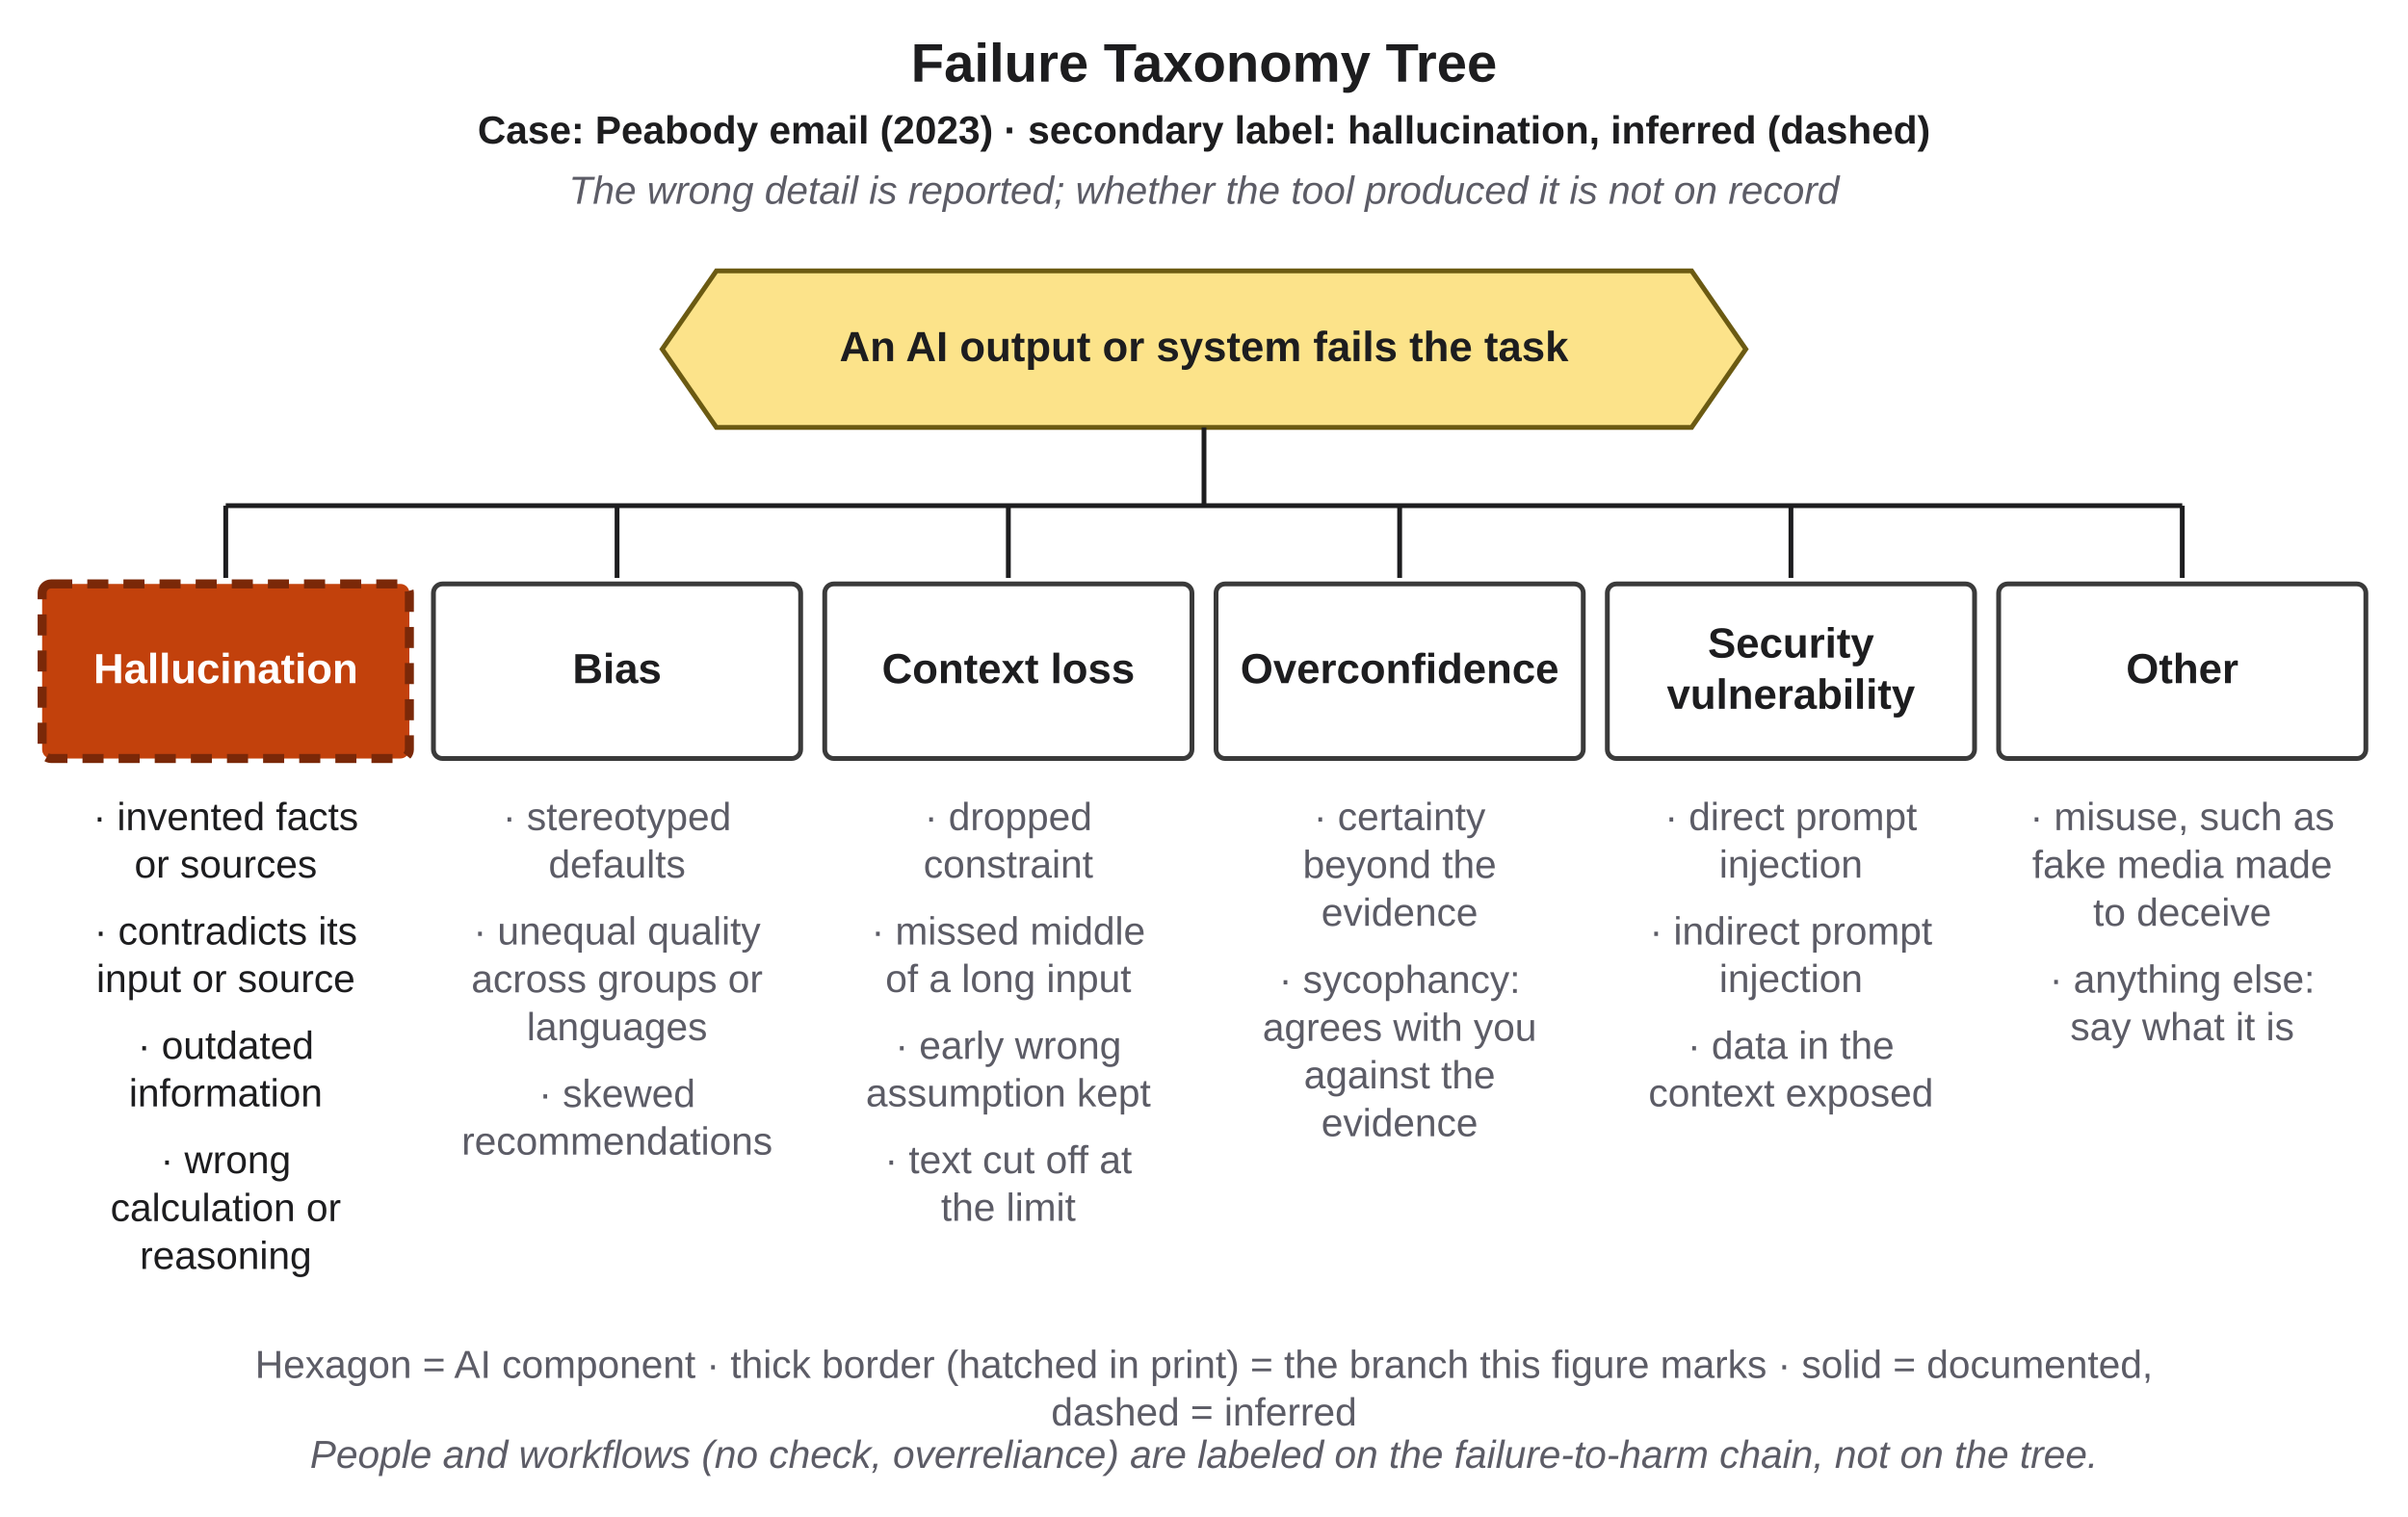
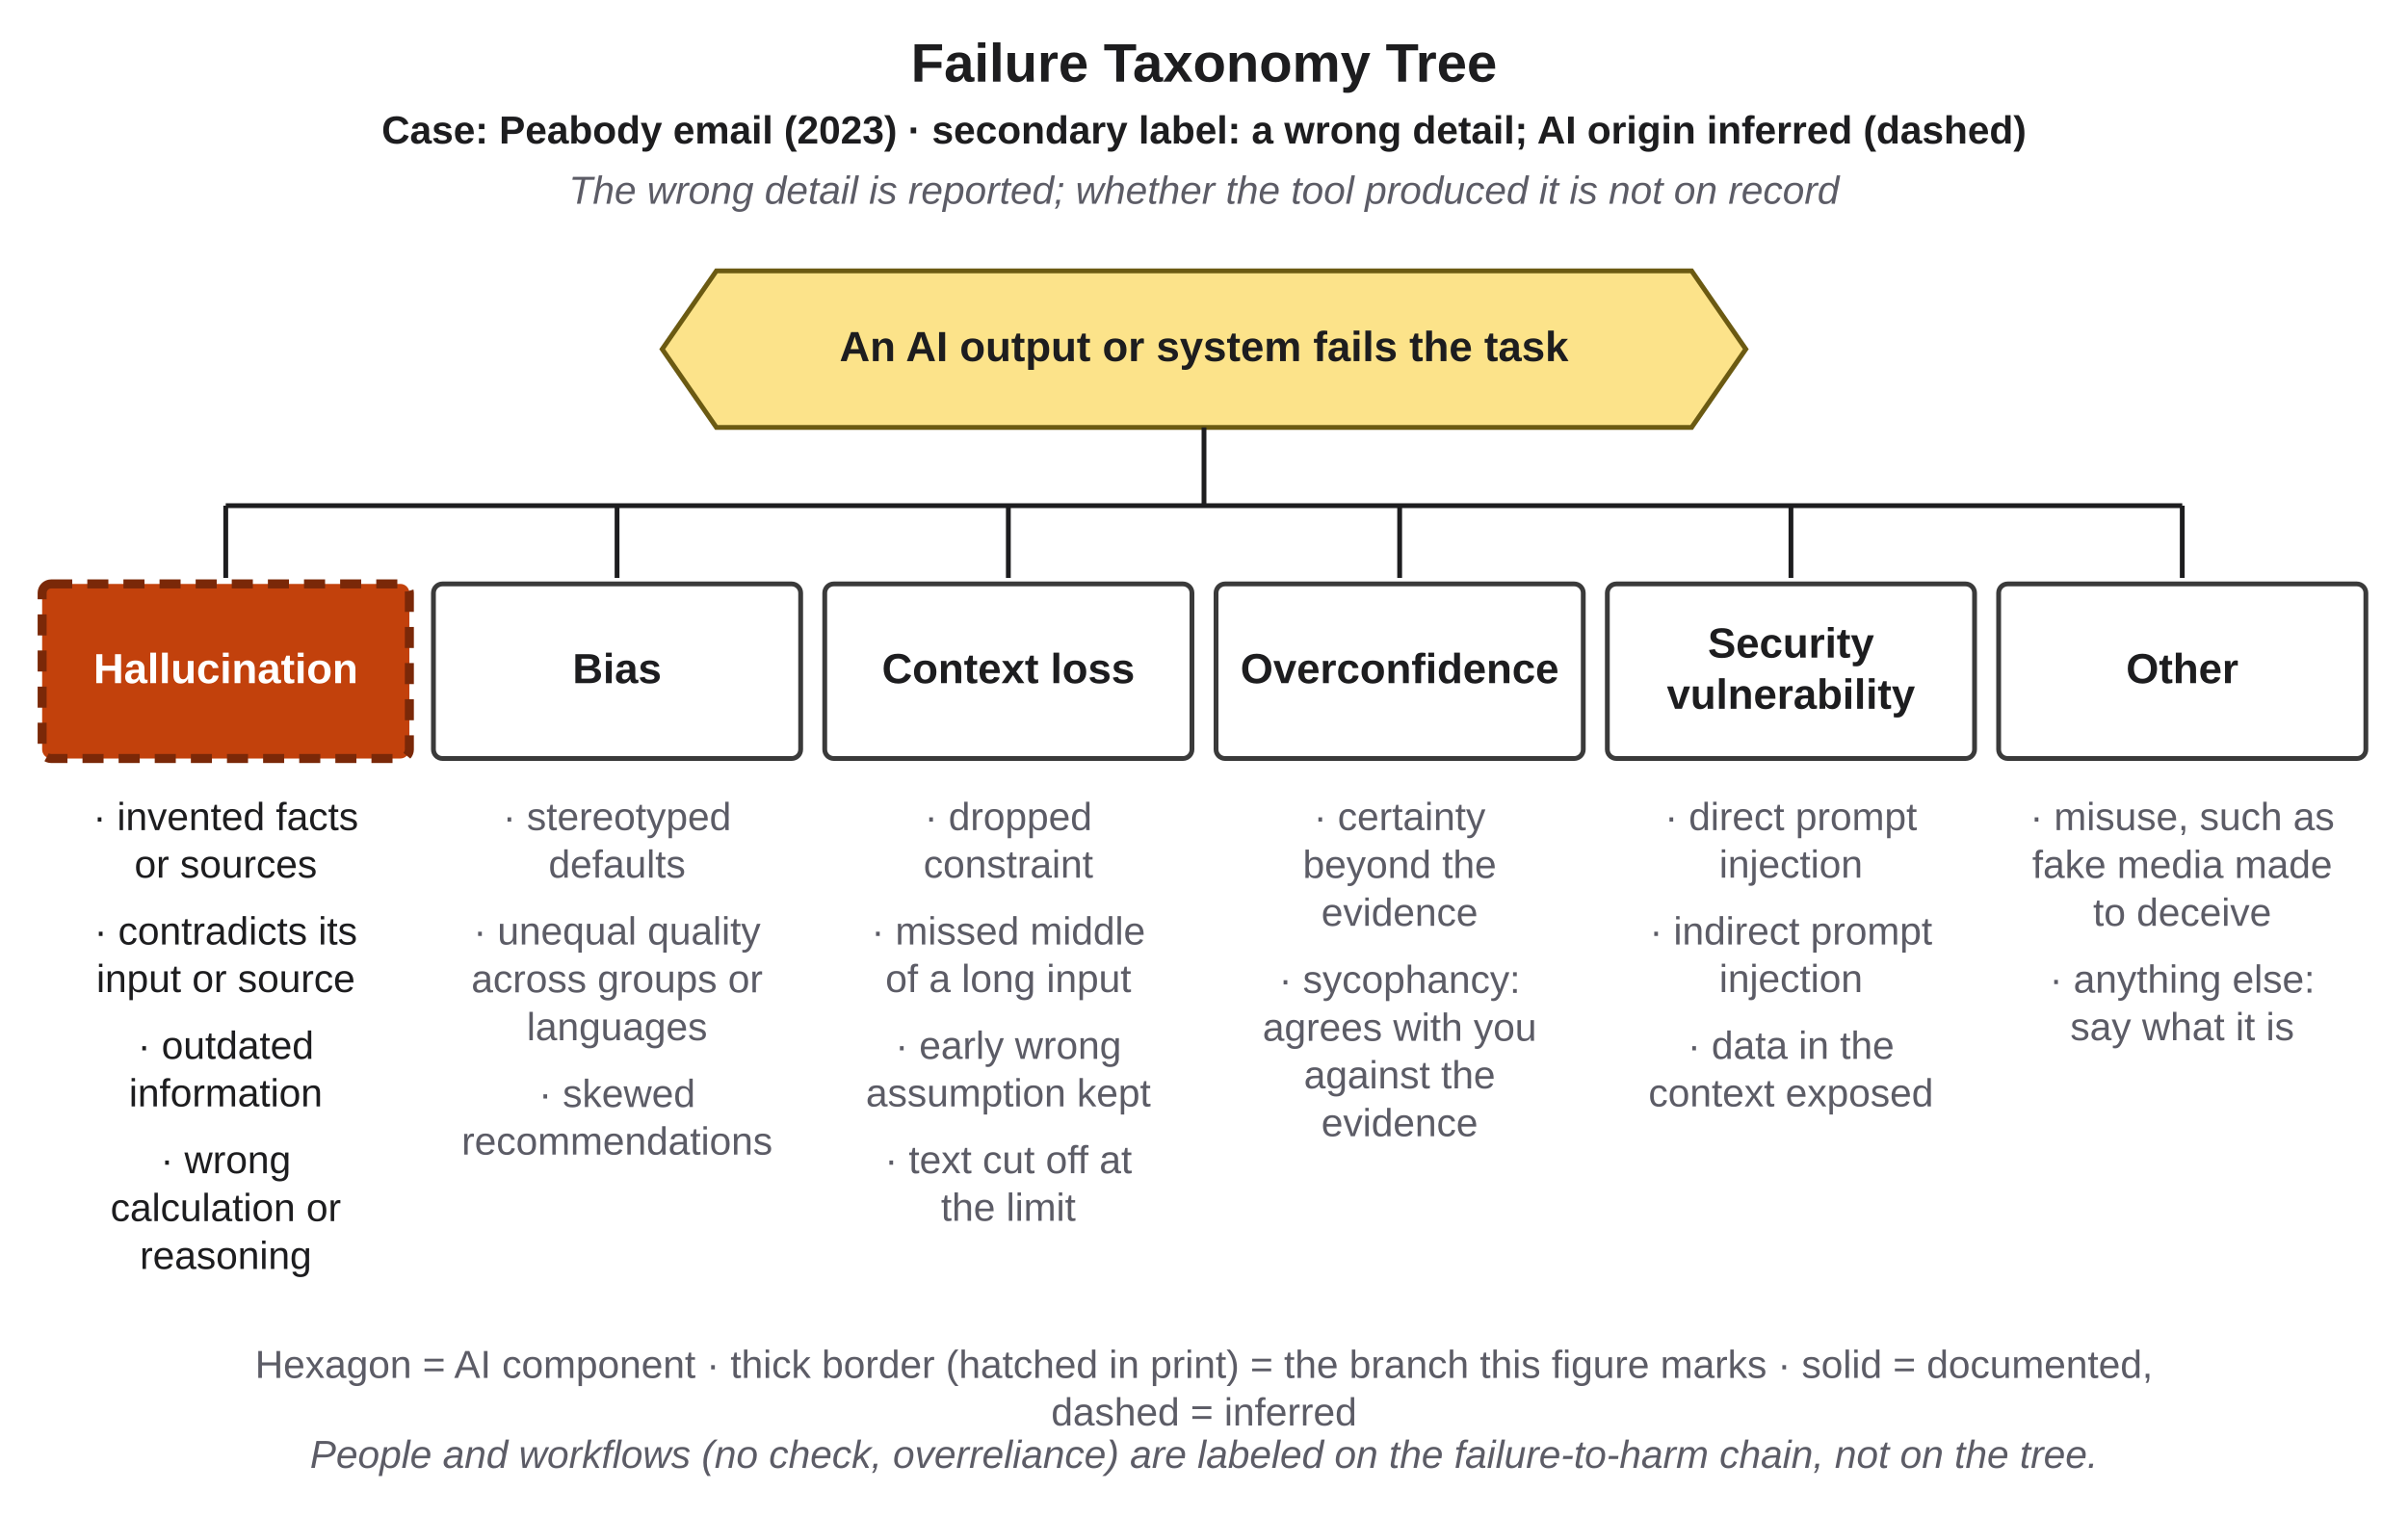
<svg xmlns="http://www.w3.org/2000/svg" viewBox="0 0 800 504" width="800" height="504" role="img" font-family="'Source Sans 3', 'Source Sans Pro', 'Helvetica Neue', Arial, sans-serif">
  <defs>
    <marker id="arrow-color" viewBox="0 0 10 10" refX="9" refY="5" markerWidth="7" markerHeight="7" orient="auto-start-reverse">
      <path d="M0,0 L10,5 L0,10 z" fill="#1D1D1F" />
    </marker>
    <pattern id="hatch" patternUnits="userSpaceOnUse" width="8" height="8" patternTransform="rotate(45)">
      <rect width="8" height="8" fill="#FFFFFF" />
      <line x1="0" y1="0" x2="0" y2="8" stroke="#9A9A9A" stroke-width="1.3" />
    </pattern>
    <pattern id="dots" patternUnits="userSpaceOnUse" width="7" height="7">
      <rect width="7" height="7" fill="#FFFFFF" />
      <circle cx="3.5" cy="3.5" r="1.2" fill="#000" />
    </pattern>
  </defs>
  <rect width="800" height="504" fill="#FFFFFF" />
  <text x="400.0" y="22.0" font-size="18" font-weight="700" text-anchor="middle" dominant-baseline="middle" fill="#1D1D1F" style="">Failure Taxonomy Tree</text>
-   <text x="400.0" y="44.0" font-size="13" font-weight="700" text-anchor="middle" dominant-baseline="middle" fill="#1D1D1F" style="">Case: Peabody email (2023) · secondary label: hallucination, inferred (dashed)</text>
+   <text x="400.0" y="44.0" font-size="13" font-weight="700" text-anchor="middle" dominant-baseline="middle" fill="#1D1D1F" style="">Case: Peabody email (2023) · secondary label: a wrong detail; AI origin inferred (dashed)</text>
  <text x="400.0" y="64.0" font-size="13" font-weight="normal" text-anchor="middle" dominant-baseline="middle" fill="#5C5C66" style="font-style:italic;">The wrong detail is reported; whether the tool produced it is not on record</text>
  <polygon points="238.0,90.0 562.0,90.0 580.0,116.0 562.0,142.0 238.0,142.0 220.0,116.0" fill="#FCE38A" stroke="#6B5A12" stroke-width="1.6" />
  <text x="400.0" y="116.0" font-size="14" font-weight="600" text-anchor="middle" dominant-baseline="middle" fill="#1D1D1F" style="">An AI output or system fails the task</text>
  <line x1="400" y1="142" x2="400" y2="168" stroke="#1D1D1F" stroke-width="1.6" />
  <line x1="75.0" y1="168" x2="725.0" y2="168" stroke="#1D1D1F" stroke-width="1.6" />
  <line x1="75.0" y1="168" x2="75.0" y2="192" stroke="#1D1D1F" stroke-width="1.6" />
  <rect x="14.0" y="194" width="122" height="58" rx="3" fill="#C2410C" stroke="#7A2808" stroke-width="3" stroke-dasharray="7 5" />
  <text x="75.0" y="223.0" font-size="14" font-weight="600" text-anchor="middle" dominant-baseline="middle" fill="#FFFFFF" style="">Hallucination</text>
  <text x="75.0" y="272.1" font-size="13" font-weight="normal" text-anchor="middle" dominant-baseline="middle" fill="#1D1D1F" style="">· invented facts</text>
  <text x="75.0" y="287.9" font-size="13" font-weight="normal" text-anchor="middle" dominant-baseline="middle" fill="#1D1D1F" style="">or sources</text>
  <text x="75.0" y="310.1" font-size="13" font-weight="normal" text-anchor="middle" dominant-baseline="middle" fill="#1D1D1F" style="">· contradicts its</text>
  <text x="75.0" y="325.9" font-size="13" font-weight="normal" text-anchor="middle" dominant-baseline="middle" fill="#1D1D1F" style="">input or source</text>
  <text x="75.0" y="348.1" font-size="13" font-weight="normal" text-anchor="middle" dominant-baseline="middle" fill="#1D1D1F" style="">· outdated</text>
  <text x="75.0" y="363.9" font-size="13" font-weight="normal" text-anchor="middle" dominant-baseline="middle" fill="#1D1D1F" style="">information</text>
  <text x="75.0" y="386.1" font-size="13" font-weight="normal" text-anchor="middle" dominant-baseline="middle" fill="#1D1D1F" style="">· wrong</text>
  <text x="75.0" y="402.0" font-size="13" font-weight="normal" text-anchor="middle" dominant-baseline="middle" fill="#1D1D1F" style="">calculation or</text>
  <text x="75.0" y="417.9" font-size="13" font-weight="normal" text-anchor="middle" dominant-baseline="middle" fill="#1D1D1F" style="">reasoning</text>
  <line x1="205.0" y1="168" x2="205.0" y2="192" stroke="#1D1D1F" stroke-width="1.6" />
  <rect x="144.0" y="194" width="122" height="58" rx="3" fill="#FFFFFF" stroke="#3A3A3A" stroke-width="1.6" />
  <text x="205.0" y="223.0" font-size="14" font-weight="600" text-anchor="middle" dominant-baseline="middle" fill="#1D1D1F" style="">Bias</text>
  <text x="205.0" y="272.1" font-size="13" font-weight="normal" text-anchor="middle" dominant-baseline="middle" fill="#5C5C66" style="">· stereotyped</text>
  <text x="205.0" y="287.9" font-size="13" font-weight="normal" text-anchor="middle" dominant-baseline="middle" fill="#5C5C66" style="">defaults</text>
  <text x="205.0" y="310.1" font-size="13" font-weight="normal" text-anchor="middle" dominant-baseline="middle" fill="#5C5C66" style="">· unequal quality</text>
  <text x="205.0" y="326.0" font-size="13" font-weight="normal" text-anchor="middle" dominant-baseline="middle" fill="#5C5C66" style="">across groups or</text>
  <text x="205.0" y="341.9" font-size="13" font-weight="normal" text-anchor="middle" dominant-baseline="middle" fill="#5C5C66" style="">languages</text>
  <text x="205.0" y="364.1" font-size="13" font-weight="normal" text-anchor="middle" dominant-baseline="middle" fill="#5C5C66" style="">· skewed</text>
  <text x="205.0" y="379.9" font-size="13" font-weight="normal" text-anchor="middle" dominant-baseline="middle" fill="#5C5C66" style="">recommendations</text>
  <line x1="335.0" y1="168" x2="335.0" y2="192" stroke="#1D1D1F" stroke-width="1.6" />
  <rect x="274.0" y="194" width="122" height="58" rx="3" fill="#FFFFFF" stroke="#3A3A3A" stroke-width="1.6" />
  <text x="335.0" y="223.0" font-size="14" font-weight="600" text-anchor="middle" dominant-baseline="middle" fill="#1D1D1F" style="">Context loss</text>
  <text x="335.0" y="272.1" font-size="13" font-weight="normal" text-anchor="middle" dominant-baseline="middle" fill="#5C5C66" style="">· dropped</text>
  <text x="335.0" y="287.9" font-size="13" font-weight="normal" text-anchor="middle" dominant-baseline="middle" fill="#5C5C66" style="">constraint</text>
  <text x="335.0" y="310.1" font-size="13" font-weight="normal" text-anchor="middle" dominant-baseline="middle" fill="#5C5C66" style="">· missed middle</text>
  <text x="335.0" y="325.9" font-size="13" font-weight="normal" text-anchor="middle" dominant-baseline="middle" fill="#5C5C66" style="">of a long input</text>
  <text x="335.0" y="348.1" font-size="13" font-weight="normal" text-anchor="middle" dominant-baseline="middle" fill="#5C5C66" style="">· early wrong</text>
  <text x="335.0" y="363.9" font-size="13" font-weight="normal" text-anchor="middle" dominant-baseline="middle" fill="#5C5C66" style="">assumption kept</text>
  <text x="335.0" y="386.1" font-size="13" font-weight="normal" text-anchor="middle" dominant-baseline="middle" fill="#5C5C66" style="">· text cut off at</text>
  <text x="335.0" y="401.9" font-size="13" font-weight="normal" text-anchor="middle" dominant-baseline="middle" fill="#5C5C66" style="">the limit</text>
  <line x1="465.0" y1="168" x2="465.0" y2="192" stroke="#1D1D1F" stroke-width="1.6" />
  <rect x="404.0" y="194" width="122" height="58" rx="3" fill="#FFFFFF" stroke="#3A3A3A" stroke-width="1.6" />
  <text x="465.0" y="223.0" font-size="14" font-weight="600" text-anchor="middle" dominant-baseline="middle" fill="#1D1D1F" style="">Overconfidence</text>
  <text x="465.0" y="272.1" font-size="13" font-weight="normal" text-anchor="middle" dominant-baseline="middle" fill="#5C5C66" style="">· certainty</text>
  <text x="465.0" y="288.0" font-size="13" font-weight="normal" text-anchor="middle" dominant-baseline="middle" fill="#5C5C66" style="">beyond the</text>
  <text x="465.0" y="303.9" font-size="13" font-weight="normal" text-anchor="middle" dominant-baseline="middle" fill="#5C5C66" style="">evidence</text>
  <text x="465.0" y="326.2" font-size="13" font-weight="normal" text-anchor="middle" dominant-baseline="middle" fill="#5C5C66" style="">· sycophancy:</text>
  <text x="465.0" y="342.1" font-size="13" font-weight="normal" text-anchor="middle" dominant-baseline="middle" fill="#5C5C66" style="">agrees with you</text>
  <text x="465.0" y="357.9" font-size="13" font-weight="normal" text-anchor="middle" dominant-baseline="middle" fill="#5C5C66" style="">against the</text>
  <text x="465.0" y="373.8" font-size="13" font-weight="normal" text-anchor="middle" dominant-baseline="middle" fill="#5C5C66" style="">evidence</text>
  <line x1="595.0" y1="168" x2="595.0" y2="192" stroke="#1D1D1F" stroke-width="1.6" />
  <rect x="534.0" y="194" width="122" height="58" rx="3" fill="#FFFFFF" stroke="#3A3A3A" stroke-width="1.6" />
  <text x="595.0" y="214.5" font-size="14" font-weight="600" text-anchor="middle" dominant-baseline="middle" fill="#1D1D1F" style="">Security</text>
  <text x="595.0" y="231.5" font-size="14" font-weight="600" text-anchor="middle" dominant-baseline="middle" fill="#1D1D1F" style="">vulnerability</text>
  <text x="595.0" y="272.1" font-size="13" font-weight="normal" text-anchor="middle" dominant-baseline="middle" fill="#5C5C66" style="">· direct prompt</text>
  <text x="595.0" y="287.9" font-size="13" font-weight="normal" text-anchor="middle" dominant-baseline="middle" fill="#5C5C66" style="">injection</text>
  <text x="595.0" y="310.1" font-size="13" font-weight="normal" text-anchor="middle" dominant-baseline="middle" fill="#5C5C66" style="">· indirect prompt</text>
  <text x="595.0" y="325.9" font-size="13" font-weight="normal" text-anchor="middle" dominant-baseline="middle" fill="#5C5C66" style="">injection</text>
  <text x="595.0" y="348.1" font-size="13" font-weight="normal" text-anchor="middle" dominant-baseline="middle" fill="#5C5C66" style="">· data in the</text>
  <text x="595.0" y="363.9" font-size="13" font-weight="normal" text-anchor="middle" dominant-baseline="middle" fill="#5C5C66" style="">context exposed</text>
  <line x1="725.0" y1="168" x2="725.0" y2="192" stroke="#1D1D1F" stroke-width="1.6" />
  <rect x="664.0" y="194" width="122" height="58" rx="3" fill="#FFFFFF" stroke="#3A3A3A" stroke-width="1.6" />
  <text x="725.0" y="223.0" font-size="14" font-weight="600" text-anchor="middle" dominant-baseline="middle" fill="#1D1D1F" style="">Other</text>
  <text x="725.0" y="272.1" font-size="13" font-weight="normal" text-anchor="middle" dominant-baseline="middle" fill="#5C5C66" style="">· misuse, such as</text>
  <text x="725.0" y="288.0" font-size="13" font-weight="normal" text-anchor="middle" dominant-baseline="middle" fill="#5C5C66" style="">fake media made</text>
  <text x="725.0" y="303.9" font-size="13" font-weight="normal" text-anchor="middle" dominant-baseline="middle" fill="#5C5C66" style="">to deceive</text>
  <text x="725.0" y="326.1" font-size="13" font-weight="normal" text-anchor="middle" dominant-baseline="middle" fill="#5C5C66" style="">· anything else:</text>
  <text x="725.0" y="341.9" font-size="13" font-weight="normal" text-anchor="middle" dominant-baseline="middle" fill="#5C5C66" style="">say what it is</text>
  <text x="400.0" y="454.1" font-size="13" font-weight="normal" text-anchor="middle" dominant-baseline="middle" fill="#5C5C66" style="">Hexagon = AI component · thick border (hatched in print) = the branch this figure marks · solid = documented,</text>
  <text x="400.0" y="469.9" font-size="13" font-weight="normal" text-anchor="middle" dominant-baseline="middle" fill="#5C5C66" style="">dashed = inferred</text>
  <text x="400.0" y="484.0" font-size="13" font-weight="normal" text-anchor="middle" dominant-baseline="middle" fill="#5C5C66" style="font-style:italic;">People and workflows (no check, overreliance) are labeled on the failure-to-harm chain, not on the tree.</text>
</svg>
